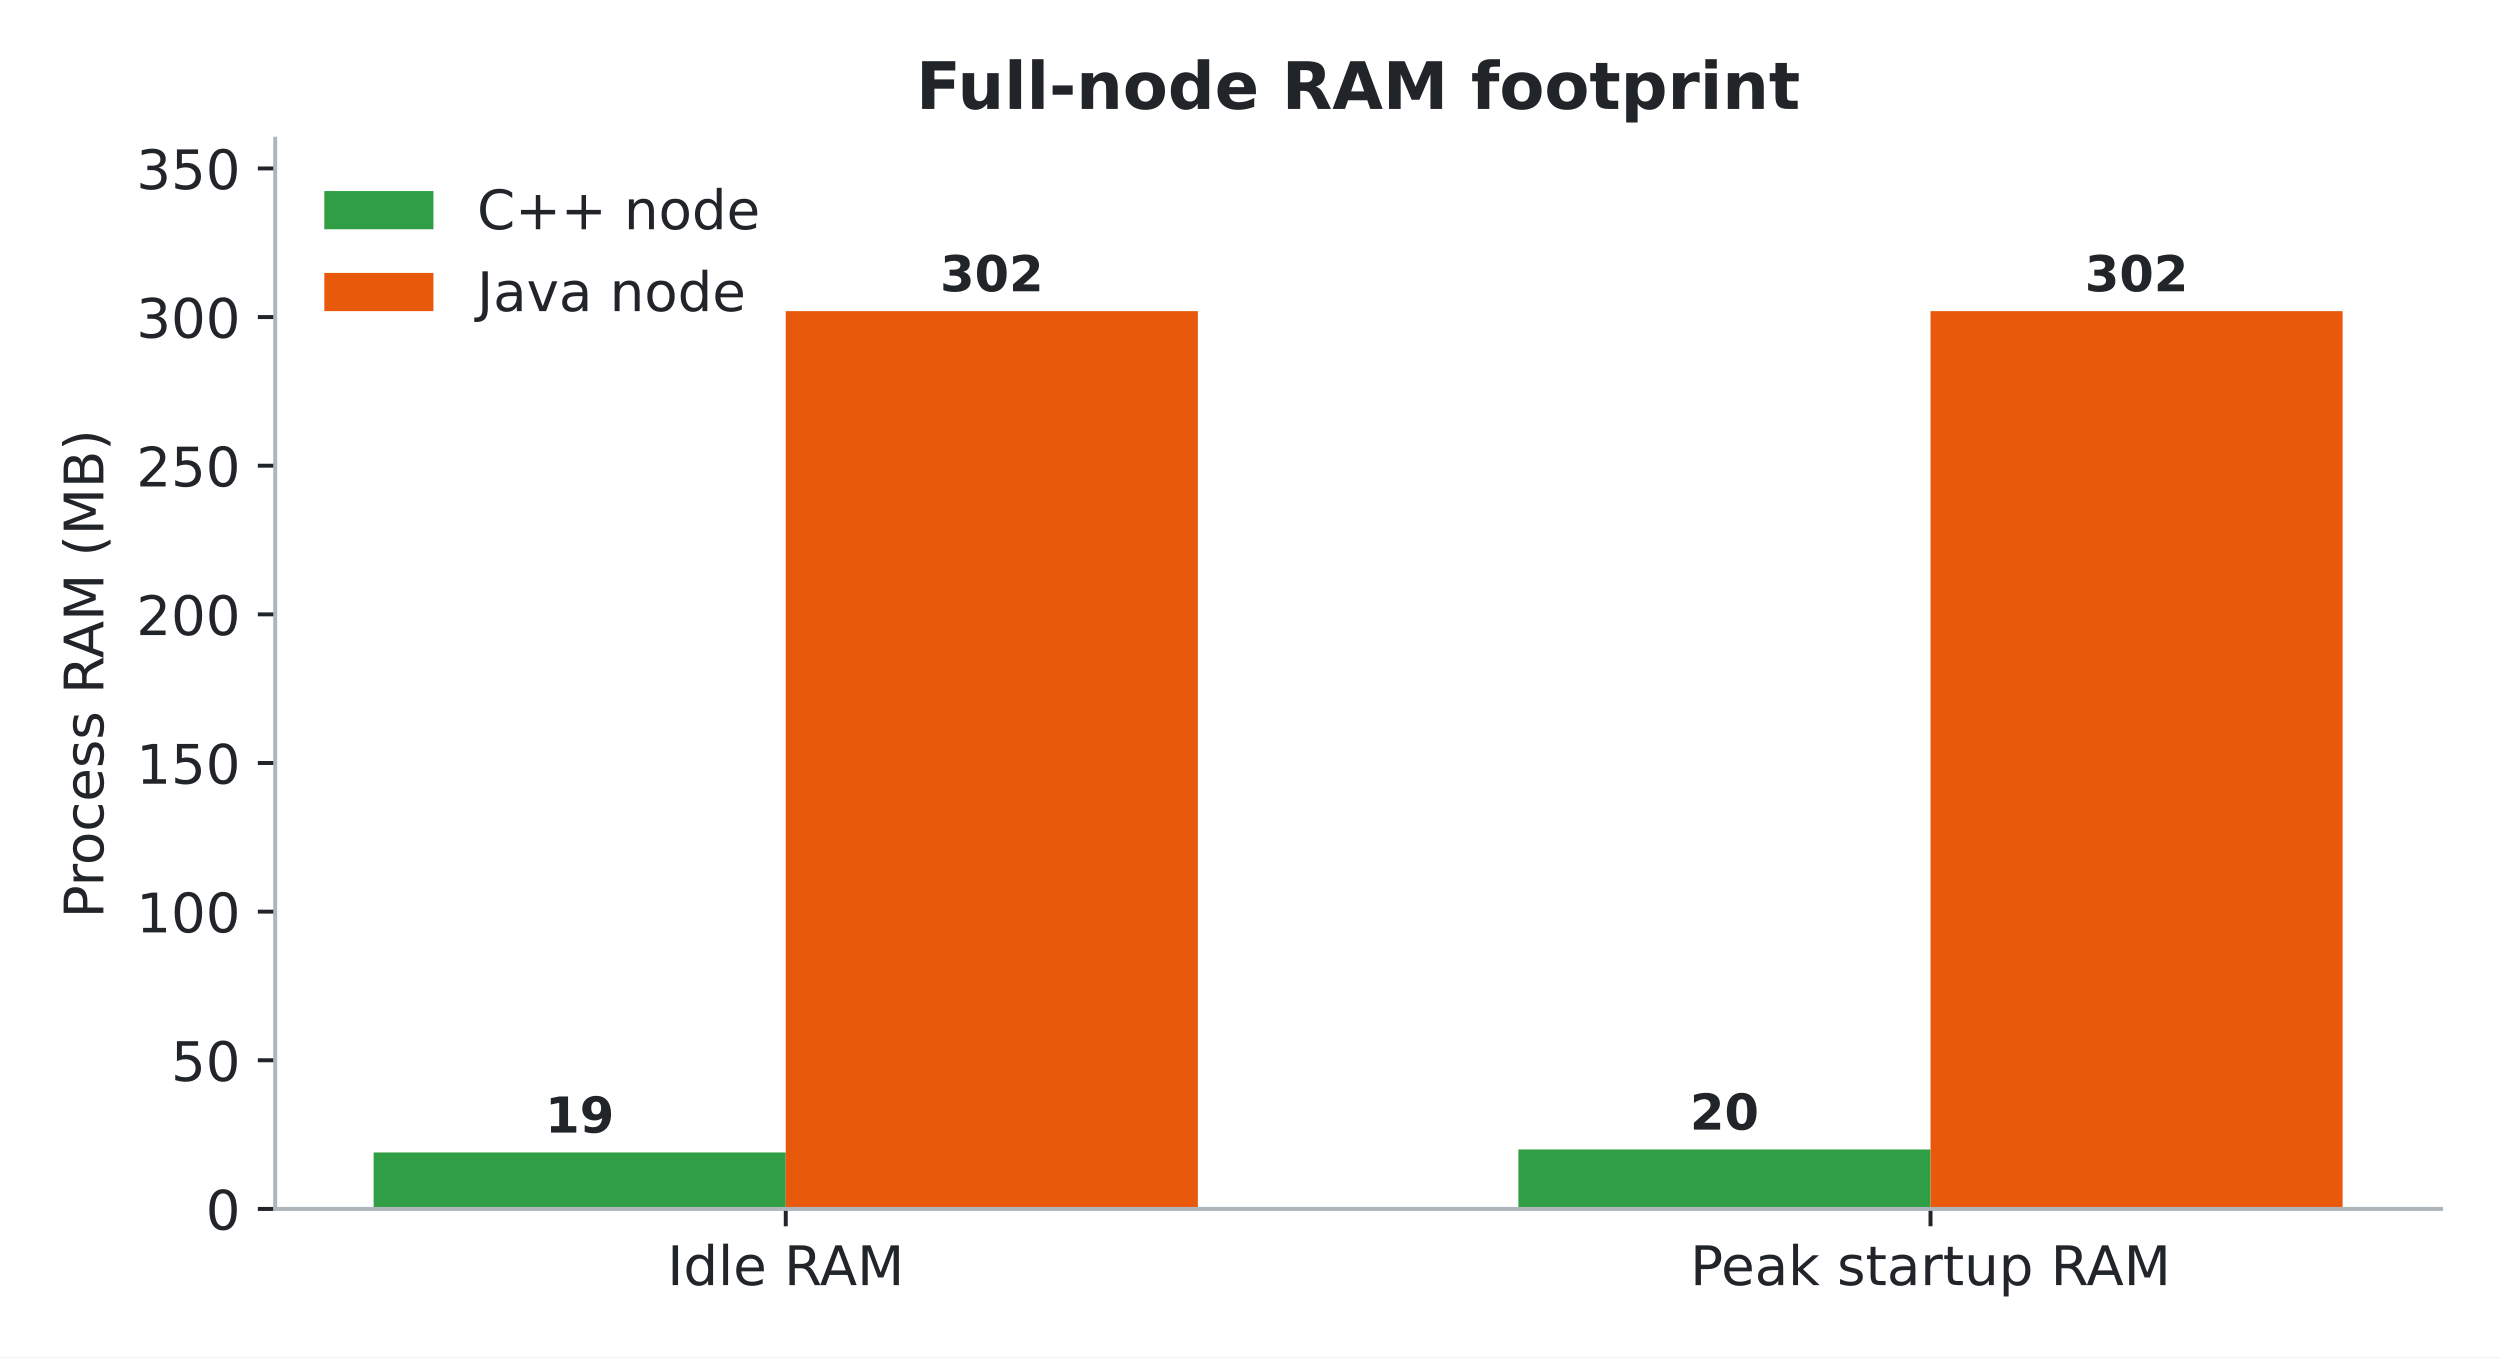
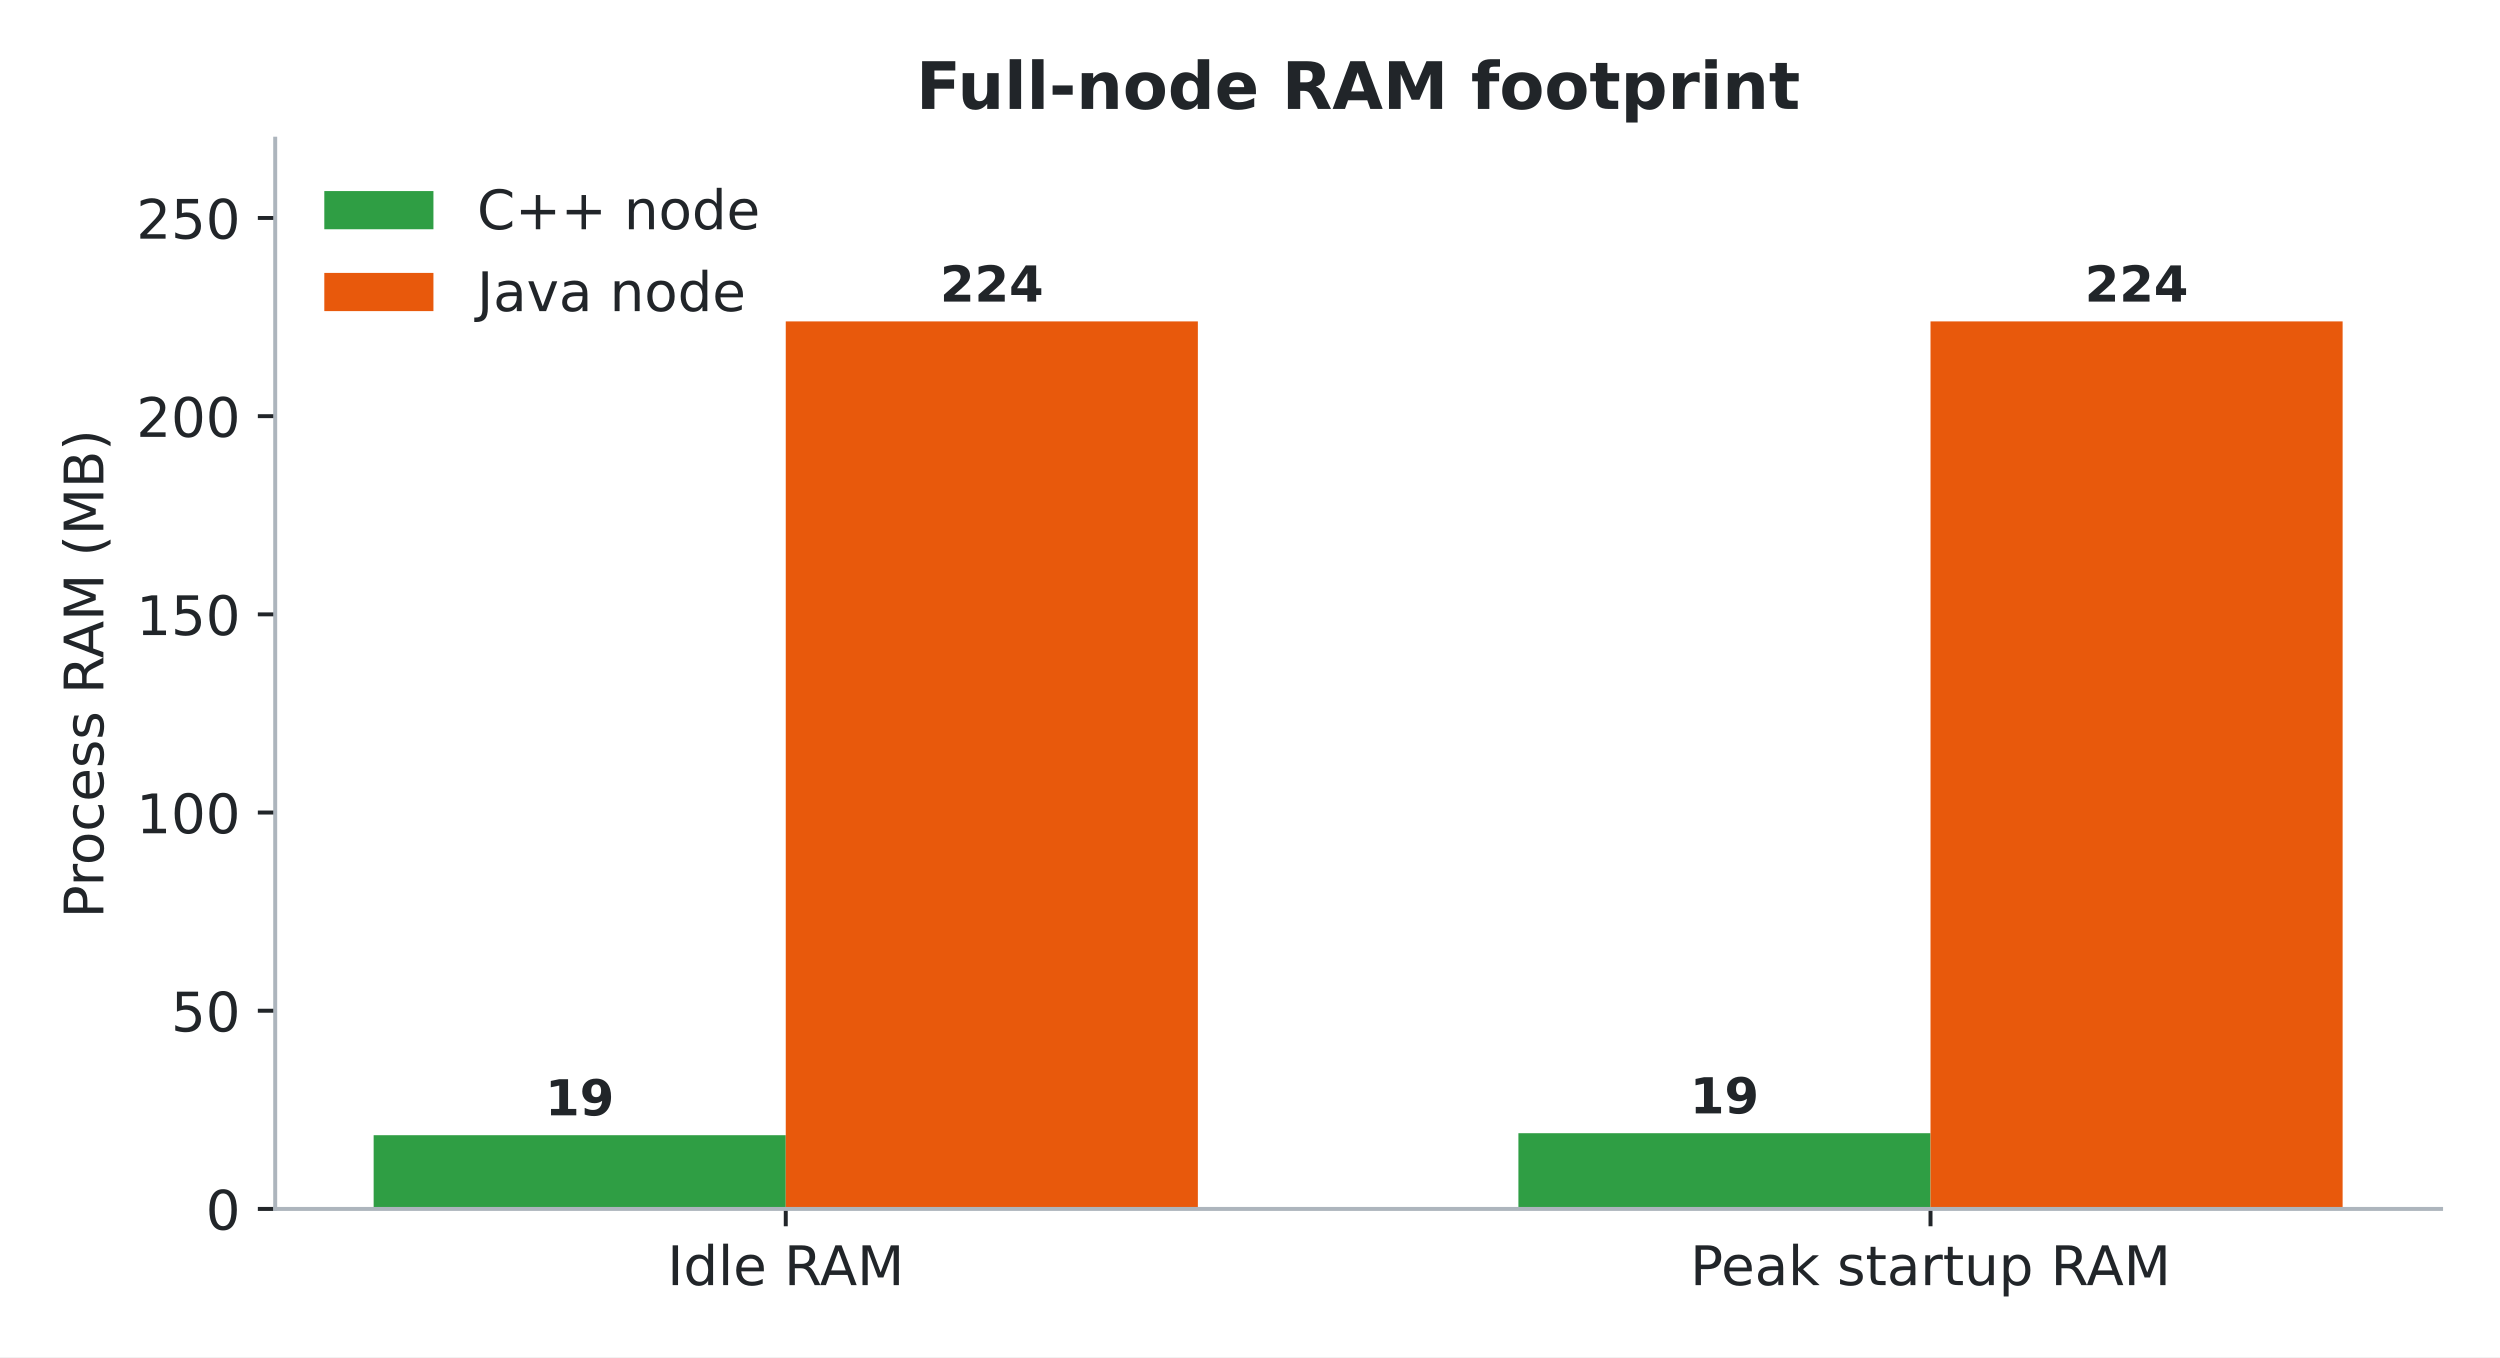
<svg xmlns="http://www.w3.org/2000/svg" xmlns:xlink="http://www.w3.org/1999/xlink" width="504pt" height="273.6pt" viewBox="0 0 504 273.6" version="1.1">
  <defs>
    <style type="text/css">*{stroke-linejoin: round; stroke-linecap: butt}</style>
  </defs>
  <g id="figure_1">
    <g id="patch_1">
      <path d="M 0 273.6  L 504 273.6  L 504 0  L 0 0  z " style="fill: #ffffff" />
    </g>
    <g id="axes_1">
      <g id="patch_2">
        <path d="M 55.48 243.72  L 492.12 243.72  L 492.12 27.96  L 55.48 27.96  z " style="fill: #ffffff" />
      </g>
      <g id="patch_3">
-         <path d="M 75.327 243.72  L 158.409 243.72  L 158.409 232.333  L 75.327 232.333  z " clip-path="url(#p957d897e12)" style="fill: #2f9e44" />
+         <path d="M 75.327 243.72  L 158.409 243.72  L 158.409 228.857  L 75.327 228.857  z " clip-path="url(#p7e83d45348)" style="fill: #2f9e44" />
      </g>
      <g id="patch_4">
-         <path d="M 306.11 243.72  L 389.191 243.72  L 389.191 231.733  L 306.11 231.733  z " clip-path="url(#p957d897e12)" style="fill: #2f9e44" />
+         <path d="M 306.11 243.72  L 389.191 243.72  L 389.191 228.457  L 306.11 228.457  z " clip-path="url(#p7e83d45348)" style="fill: #2f9e44" />
      </g>
      <g id="patch_5">
-         <path d="M 158.409 243.72  L 241.49 243.72  L 241.49 62.721  L 158.409 62.721  z " clip-path="url(#p957d897e12)" style="fill: #e8590c" />
+         <path d="M 158.409 243.72  L 241.49 243.72  L 241.49 64.799  L 158.409 64.799  z " clip-path="url(#p7e83d45348)" style="fill: #e8590c" />
      </g>
      <g id="patch_6">
-         <path d="M 389.191 243.72  L 472.273 243.72  L 472.273 62.721  L 389.191 62.721  z " clip-path="url(#p957d897e12)" style="fill: #e8590c" />
+         <path d="M 389.191 243.72  L 472.273 243.72  L 472.273 64.799  L 389.191 64.799  z " clip-path="url(#p7e83d45348)" style="fill: #e8590c" />
      </g>
      <g id="matplotlib.axis_1">
        <g id="xtick_1">
          <g id="line2d_1">
            <defs>
-               <path id="m3eef3f343b" d="M 0 0  L 0 3.5  " style="stroke: #212529; stroke-width: 0.8" />
-             </defs>
-             <g>
-               <use xlink:href="#m3eef3f343b" x="158.409" y="243.72" style="fill: #212529; stroke: #212529; stroke-width: 0.8" />
+               <path id="m1752515d92" d="M 0 0  L 0 3.5  " style="stroke: #212529; stroke-width: 0.8" />
+             </defs>
+             <g>
+               <use xlink:href="#m1752515d92" x="158.409" y="243.72" style="fill: #212529; stroke: #212529; stroke-width: 0.8" />
            </g>
          </g>
          <g id="text_1">
            <g style="fill: #212529" transform="translate(134.5277 259.0783) scale(0.11 -0.11)">
              <defs>
                <path id="DejaVuSans-2c" d="M 628 4666  L 1259 4666  L 1259 0  L 628 0  L 628 4666  z " transform="scale(0.015625)" />
                <path id="DejaVuSans-47" d="M 2906 2969  L 2906 4863  L 3481 4863  L 3481 0  L 2906 0  L 2906 525  Q 2725 213 2448 61  Q 2172 -91 1784 -91  Q 1150 -91 751 415  Q 353 922 353 1747  Q 353 2572 751 3078  Q 1150 3584 1784 3584  Q 2172 3584 2448 3432  Q 2725 3281 2906 2969  z M 947 1747  Q 947 1113 1208 752  Q 1469 391 1925 391  Q 2381 391 2643 752  Q 2906 1113 2906 1747  Q 2906 2381 2643 2742  Q 2381 3103 1925 3103  Q 1469 3103 1208 2742  Q 947 2381 947 1747  z " transform="scale(0.015625)" />
                <path id="DejaVuSans-4f" d="M 603 4863  L 1178 4863  L 1178 0  L 603 0  L 603 4863  z " transform="scale(0.015625)" />
                <path id="DejaVuSans-48" d="M 3597 1894  L 3597 1613  L 953 1613  Q 991 1019 1311 708  Q 1631 397 2203 397  Q 2534 397 2845 478  Q 3156 559 3463 722  L 3463 178  Q 3153 47 2828 -22  Q 2503 -91 2169 -91  Q 1331 -91 842 396  Q 353 884 353 1716  Q 353 2575 817 3079  Q 1281 3584 2069 3584  Q 2775 3584 3186 3129  Q 3597 2675 3597 1894  z M 3022 2063  Q 3016 2534 2758 2815  Q 2500 3097 2075 3097  Q 1594 3097 1305 2825  Q 1016 2553 972 2059  L 3022 2063  z " transform="scale(0.015625)" />
                <path id="DejaVuSans-3" transform="scale(0.015625)" />
                <path id="DejaVuSans-35" d="M 2841 2188  Q 3044 2119 3236 1894  Q 3428 1669 3622 1275  L 4263 0  L 3584 0  L 2988 1197  Q 2756 1666 2539 1819  Q 2322 1972 1947 1972  L 1259 1972  L 1259 0  L 628 0  L 628 4666  L 2053 4666  Q 2853 4666 3247 4331  Q 3641 3997 3641 3322  Q 3641 2881 3436 2590  Q 3231 2300 2841 2188  z M 1259 4147  L 1259 2491  L 2053 2491  Q 2509 2491 2742 2702  Q 2975 2913 2975 3322  Q 2975 3731 2742 3939  Q 2509 4147 2053 4147  L 1259 4147  z " transform="scale(0.015625)" />
                <path id="DejaVuSans-24" d="M 2188 4044  L 1331 1722  L 3047 1722  L 2188 4044  z M 1831 4666  L 2547 4666  L 4325 0  L 3669 0  L 3244 1197  L 1141 1197  L 716 0  L 50 0  L 1831 4666  z " transform="scale(0.015625)" />
                <path id="DejaVuSans-30" d="M 628 4666  L 1569 4666  L 2759 1491  L 3956 4666  L 4897 4666  L 4897 0  L 4281 0  L 4281 4097  L 3078 897  L 2444 897  L 1241 4097  L 1241 0  L 628 0  L 628 4666  z " transform="scale(0.015625)" />
              </defs>
              <use xlink:href="#DejaVuSans-2c" />
              <use xlink:href="#DejaVuSans-47" transform="translate(29.5 0)" />
              <use xlink:href="#DejaVuSans-4f" transform="translate(92.98438 0)" />
              <use xlink:href="#DejaVuSans-48" transform="translate(120.7656 0)" />
              <use xlink:href="#DejaVuSans-3" transform="translate(182.2969 0)" />
              <use xlink:href="#DejaVuSans-35" transform="translate(214.0781 0)" />
              <use xlink:href="#DejaVuSans-24" transform="translate(279.5156 0)" />
              <use xlink:href="#DejaVuSans-30" transform="translate(347.9219 0)" />
            </g>
          </g>
        </g>
        <g id="xtick_2">
          <g id="line2d_2">
            <g>
-               <use xlink:href="#m3eef3f343b" x="389.191" y="243.72" style="fill: #212529; stroke: #212529; stroke-width: 0.8" />
+               <use xlink:href="#m1752515d92" x="389.191" y="243.72" style="fill: #212529; stroke: #212529; stroke-width: 0.8" />
            </g>
          </g>
          <g id="text_2">
            <g style="fill: #212529" transform="translate(340.7421 259.0783) scale(0.11 -0.11)">
              <defs>
                <path id="DejaVuSans-33" d="M 1259 4147  L 1259 2394  L 2053 2394  Q 2494 2394 2734 2622  Q 2975 2850 2975 3272  Q 2975 3691 2734 3919  Q 2494 4147 2053 4147  L 1259 4147  z M 628 4666  L 2053 4666  Q 2838 4666 3239 4311  Q 3641 3956 3641 3272  Q 3641 2581 3239 2228  Q 2838 1875 2053 1875  L 1259 1875  L 1259 0  L 628 0  L 628 4666  z " transform="scale(0.015625)" />
                <path id="DejaVuSans-44" d="M 2194 1759  Q 1497 1759 1228 1600  Q 959 1441 959 1056  Q 959 750 1161 570  Q 1363 391 1709 391  Q 2188 391 2477 730  Q 2766 1069 2766 1631  L 2766 1759  L 2194 1759  z M 3341 1997  L 3341 0  L 2766 0  L 2766 531  Q 2569 213 2275 61  Q 1981 -91 1556 -91  Q 1019 -91 701 211  Q 384 513 384 1019  Q 384 1609 779 1909  Q 1175 2209 1959 2209  L 2766 2209  L 2766 2266  Q 2766 2663 2505 2880  Q 2244 3097 1772 3097  Q 1472 3097 1187 3025  Q 903 2953 641 2809  L 641 3341  Q 956 3463 1253 3523  Q 1550 3584 1831 3584  Q 2591 3584 2966 3190  Q 3341 2797 3341 1997  z " transform="scale(0.015625)" />
                <path id="DejaVuSans-4e" d="M 581 4863  L 1159 4863  L 1159 1991  L 2875 3500  L 3609 3500  L 1753 1863  L 3688 0  L 2938 0  L 1159 1709  L 1159 0  L 581 0  L 581 4863  z " transform="scale(0.015625)" />
                <path id="DejaVuSans-56" d="M 2834 3397  L 2834 2853  Q 2591 2978 2328 3040  Q 2066 3103 1784 3103  Q 1356 3103 1142 2972  Q 928 2841 928 2578  Q 928 2378 1081 2264  Q 1234 2150 1697 2047  L 1894 2003  Q 2506 1872 2764 1633  Q 3022 1394 3022 966  Q 3022 478 2636 193  Q 2250 -91 1575 -91  Q 1294 -91 989 -36  Q 684 19 347 128  L 347 722  Q 666 556 975 473  Q 1284 391 1588 391  Q 1994 391 2212 530  Q 2431 669 2431 922  Q 2431 1156 2273 1281  Q 2116 1406 1581 1522  L 1381 1569  Q 847 1681 609 1914  Q 372 2147 372 2553  Q 372 3047 722 3315  Q 1072 3584 1716 3584  Q 2034 3584 2315 3537  Q 2597 3491 2834 3397  z " transform="scale(0.015625)" />
                <path id="DejaVuSans-57" d="M 1172 4494  L 1172 3500  L 2356 3500  L 2356 3053  L 1172 3053  L 1172 1153  Q 1172 725 1289 603  Q 1406 481 1766 481  L 2356 481  L 2356 0  L 1766 0  Q 1100 0 847 248  Q 594 497 594 1153  L 594 3053  L 172 3053  L 172 3500  L 594 3500  L 594 4494  L 1172 4494  z " transform="scale(0.015625)" />
                <path id="DejaVuSans-55" d="M 2631 2963  Q 2534 3019 2420 3045  Q 2306 3072 2169 3072  Q 1681 3072 1420 2755  Q 1159 2438 1159 1844  L 1159 0  L 581 0  L 581 3500  L 1159 3500  L 1159 2956  Q 1341 3275 1631 3429  Q 1922 3584 2338 3584  Q 2397 3584 2469 3576  Q 2541 3569 2628 3553  L 2631 2963  z " transform="scale(0.015625)" />
                <path id="DejaVuSans-58" d="M 544 1381  L 544 3500  L 1119 3500  L 1119 1403  Q 1119 906 1312 657  Q 1506 409 1894 409  Q 2359 409 2629 706  Q 2900 1003 2900 1516  L 2900 3500  L 3475 3500  L 3475 0  L 2900 0  L 2900 538  Q 2691 219 2414 64  Q 2138 -91 1772 -91  Q 1169 -91 856 284  Q 544 659 544 1381  z M 1991 3584  L 1991 3584  z " transform="scale(0.015625)" />
                <path id="DejaVuSans-53" d="M 1159 525  L 1159 -1331  L 581 -1331  L 581 3500  L 1159 3500  L 1159 2969  Q 1341 3281 1617 3432  Q 1894 3584 2278 3584  Q 2916 3584 3314 3078  Q 3713 2572 3713 1747  Q 3713 922 3314 415  Q 2916 -91 2278 -91  Q 1894 -91 1617 61  Q 1341 213 1159 525  z M 3116 1747  Q 3116 2381 2855 2742  Q 2594 3103 2138 3103  Q 1681 3103 1420 2742  Q 1159 2381 1159 1747  Q 1159 1113 1420 752  Q 1681 391 2138 391  Q 2594 391 2855 752  Q 3116 1113 3116 1747  z " transform="scale(0.015625)" />
              </defs>
              <use xlink:href="#DejaVuSans-33" />
              <use xlink:href="#DejaVuSans-48" transform="translate(56.73438 0)" />
              <use xlink:href="#DejaVuSans-44" transform="translate(118.2656 0)" />
              <use xlink:href="#DejaVuSans-4e" transform="translate(179.5469 0)" />
              <use xlink:href="#DejaVuSans-3" transform="translate(237.4531 0)" />
              <use xlink:href="#DejaVuSans-56" transform="translate(269.2344 0)" />
              <use xlink:href="#DejaVuSans-57" transform="translate(321.3281 0)" />
              <use xlink:href="#DejaVuSans-44" transform="translate(360.5312 0)" />
              <use xlink:href="#DejaVuSans-55" transform="translate(421.8125 0)" />
              <use xlink:href="#DejaVuSans-57" transform="translate(462.9219 0)" />
              <use xlink:href="#DejaVuSans-58" transform="translate(502.125 0)" />
              <use xlink:href="#DejaVuSans-53" transform="translate(565.5 0)" />
              <use xlink:href="#DejaVuSans-3" transform="translate(628.9844 0)" />
              <use xlink:href="#DejaVuSans-35" transform="translate(660.7656 0)" />
              <use xlink:href="#DejaVuSans-24" transform="translate(726.2031 0)" />
              <use xlink:href="#DejaVuSans-30" transform="translate(794.6094 0)" />
            </g>
          </g>
        </g>
      </g>
      <g id="matplotlib.axis_2">
        <g id="ytick_1">
          <g id="line2d_3">
            <defs>
-               <path id="mef44615c59" d="M 0 0  L -3.5 0  " style="stroke: #212529; stroke-width: 0.8" />
-             </defs>
-             <g>
-               <use xlink:href="#mef44615c59" x="55.48" y="243.72" style="fill: #212529; stroke: #212529; stroke-width: 0.8" />
+               <path id="m1376561f4a" d="M 0 0  L -3.5 0  " style="stroke: #212529; stroke-width: 0.8" />
+             </defs>
+             <g>
+               <use xlink:href="#m1376561f4a" x="55.48" y="243.72" style="fill: #212529; stroke: #212529; stroke-width: 0.8" />
            </g>
          </g>
          <g id="text_3">
            <g style="fill: #212529" transform="translate(41.48125 247.8987) scale(0.11 -0.11)">
              <defs>
                <path id="DejaVuSans-13" d="M 2034 4250  Q 1547 4250 1301 3770  Q 1056 3291 1056 2328  Q 1056 1369 1301 889  Q 1547 409 2034 409  Q 2525 409 2770 889  Q 3016 1369 3016 2328  Q 3016 3291 2770 3770  Q 2525 4250 2034 4250  z M 2034 4750  Q 2819 4750 3233 4129  Q 3647 3509 3647 2328  Q 3647 1150 3233 529  Q 2819 -91 2034 -91  Q 1250 -91 836 529  Q 422 1150 422 2328  Q 422 3509 836 4129  Q 1250 4750 2034 4750  z " transform="scale(0.015625)" />
              </defs>
              <use xlink:href="#DejaVuSans-13" />
            </g>
          </g>
        </g>
        <g id="ytick_2">
          <g id="line2d_4">
            <g>
-               <use xlink:href="#mef44615c59" x="55.48" y="213.753" style="fill: #212529; stroke: #212529; stroke-width: 0.8" />
+               <use xlink:href="#m1376561f4a" x="55.48" y="203.764" style="fill: #212529; stroke: #212529; stroke-width: 0.8" />
            </g>
          </g>
          <g id="text_4">
-             <g style="fill: #212529" transform="translate(34.4825 217.932) scale(0.11 -0.11)">
+             <g style="fill: #212529" transform="translate(34.4825 207.9432) scale(0.11 -0.11)">
              <defs>
                <path id="DejaVuSans-18" d="M 691 4666  L 3169 4666  L 3169 4134  L 1269 4134  L 1269 2991  Q 1406 3038 1543 3061  Q 1681 3084 1819 3084  Q 2600 3084 3056 2656  Q 3513 2228 3513 1497  Q 3513 744 3044 326  Q 2575 -91 1722 -91  Q 1428 -91 1123 -41  Q 819 9 494 109  L 494 744  Q 775 591 1075 516  Q 1375 441 1709 441  Q 2250 441 2565 725  Q 2881 1009 2881 1497  Q 2881 1984 2565 2268  Q 2250 2553 1709 2553  Q 1456 2553 1204 2497  Q 953 2441 691 2322  L 691 4666  z " transform="scale(0.015625)" />
              </defs>
              <use xlink:href="#DejaVuSans-18" />
              <use xlink:href="#DejaVuSans-13" transform="translate(63.625 0)" />
            </g>
          </g>
        </g>
        <g id="ytick_3">
          <g id="line2d_5">
            <g>
-               <use xlink:href="#mef44615c59" x="55.48" y="183.787" style="fill: #212529; stroke: #212529; stroke-width: 0.8" />
+               <use xlink:href="#m1376561f4a" x="55.48" y="163.809" style="fill: #212529; stroke: #212529; stroke-width: 0.8" />
            </g>
          </g>
          <g id="text_5">
-             <g style="fill: #212529" transform="translate(27.48375 187.9654) scale(0.11 -0.11)">
+             <g style="fill: #212529" transform="translate(27.48375 167.9876) scale(0.11 -0.11)">
              <defs>
                <path id="DejaVuSans-14" d="M 794 531  L 1825 531  L 1825 4091  L 703 3866  L 703 4441  L 1819 4666  L 2450 4666  L 2450 531  L 3481 531  L 3481 0  L 794 0  L 794 531  z " transform="scale(0.015625)" />
              </defs>
              <use xlink:href="#DejaVuSans-14" />
              <use xlink:href="#DejaVuSans-13" transform="translate(63.625 0)" />
              <use xlink:href="#DejaVuSans-13" transform="translate(127.25 0)" />
            </g>
          </g>
        </g>
        <g id="ytick_4">
          <g id="line2d_6">
            <g>
-               <use xlink:href="#mef44615c59" x="55.48" y="153.82" style="fill: #212529; stroke: #212529; stroke-width: 0.8" />
+               <use xlink:href="#m1376561f4a" x="55.48" y="123.853" style="fill: #212529; stroke: #212529; stroke-width: 0.8" />
            </g>
          </g>
          <g id="text_6">
-             <g style="fill: #212529" transform="translate(27.48375 157.9987) scale(0.11 -0.11)">
+             <g style="fill: #212529" transform="translate(27.48375 128.032) scale(0.11 -0.11)">
              <use xlink:href="#DejaVuSans-14" />
              <use xlink:href="#DejaVuSans-18" transform="translate(63.625 0)" />
              <use xlink:href="#DejaVuSans-13" transform="translate(127.25 0)" />
            </g>
          </g>
        </g>
        <g id="ytick_5">
          <g id="line2d_7">
            <g>
-               <use xlink:href="#mef44615c59" x="55.48" y="123.853" style="fill: #212529; stroke: #212529; stroke-width: 0.8" />
+               <use xlink:href="#m1376561f4a" x="55.48" y="83.898" style="fill: #212529; stroke: #212529; stroke-width: 0.8" />
            </g>
          </g>
          <g id="text_7">
-             <g style="fill: #212529" transform="translate(27.48375 128.032) scale(0.11 -0.11)">
+             <g style="fill: #212529" transform="translate(27.48375 88.07649) scale(0.11 -0.11)">
              <defs>
                <path id="DejaVuSans-15" d="M 1228 531  L 3431 531  L 3431 0  L 469 0  L 469 531  Q 828 903 1448 1529  Q 2069 2156 2228 2338  Q 2531 2678 2651 2914  Q 2772 3150 2772 3378  Q 2772 3750 2511 3984  Q 2250 4219 1831 4219  Q 1534 4219 1204 4116  Q 875 4013 500 3803  L 500 4441  Q 881 4594 1212 4672  Q 1544 4750 1819 4750  Q 2544 4750 2975 4387  Q 3406 4025 3406 3419  Q 3406 3131 3298 2873  Q 3191 2616 2906 2266  Q 2828 2175 2409 1742  Q 1991 1309 1228 531  z " transform="scale(0.015625)" />
              </defs>
              <use xlink:href="#DejaVuSans-15" />
              <use xlink:href="#DejaVuSans-13" transform="translate(63.625 0)" />
              <use xlink:href="#DejaVuSans-13" transform="translate(127.25 0)" />
            </g>
          </g>
        </g>
        <g id="ytick_6">
          <g id="line2d_8">
            <g>
-               <use xlink:href="#mef44615c59" x="55.48" y="93.887" style="fill: #212529; stroke: #212529; stroke-width: 0.8" />
+               <use xlink:href="#m1376561f4a" x="55.48" y="43.942" style="fill: #212529; stroke: #212529; stroke-width: 0.8" />
            </g>
          </g>
          <g id="text_8">
-             <g style="fill: #212529" transform="translate(27.48375 98.06538) scale(0.11 -0.11)">
+             <g style="fill: #212529" transform="translate(27.48375 48.12093) scale(0.11 -0.11)">
              <use xlink:href="#DejaVuSans-15" />
              <use xlink:href="#DejaVuSans-18" transform="translate(63.625 0)" />
              <use xlink:href="#DejaVuSans-13" transform="translate(127.25 0)" />
            </g>
          </g>
        </g>
-         <g id="ytick_7">
-           <g id="line2d_9">
-             <g>
-               <use xlink:href="#mef44615c59" x="55.48" y="63.92" style="fill: #212529; stroke: #212529; stroke-width: 0.8" />
-             </g>
-           </g>
-           <g id="text_9">
-             <g style="fill: #212529" transform="translate(27.48375 68.09871) scale(0.11 -0.11)">
-               <defs>
-                 <path id="DejaVuSans-16" d="M 2597 2516  Q 3050 2419 3304 2112  Q 3559 1806 3559 1356  Q 3559 666 3084 287  Q 2609 -91 1734 -91  Q 1441 -91 1130 -33  Q 819 25 488 141  L 488 750  Q 750 597 1062 519  Q 1375 441 1716 441  Q 2309 441 2620 675  Q 2931 909 2931 1356  Q 2931 1769 2642 2001  Q 2353 2234 1838 2234  L 1294 2234  L 1294 2753  L 1863 2753  Q 2328 2753 2575 2939  Q 2822 3125 2822 3475  Q 2822 3834 2567 4026  Q 2313 4219 1838 4219  Q 1578 4219 1281 4162  Q 984 4106 628 3988  L 628 4550  Q 988 4650 1302 4700  Q 1616 4750 1894 4750  Q 2613 4750 3031 4423  Q 3450 4097 3450 3541  Q 3450 3153 3228 2886  Q 3006 2619 2597 2516  z " transform="scale(0.015625)" />
-               </defs>
-               <use xlink:href="#DejaVuSans-16" />
-               <use xlink:href="#DejaVuSans-13" transform="translate(63.625 0)" />
-               <use xlink:href="#DejaVuSans-13" transform="translate(127.25 0)" />
-             </g>
-           </g>
-         </g>
-         <g id="ytick_8">
-           <g id="line2d_10">
-             <g>
-               <use xlink:href="#mef44615c59" x="55.48" y="33.953" style="fill: #212529; stroke: #212529; stroke-width: 0.8" />
-             </g>
-           </g>
-           <g id="text_10">
-             <g style="fill: #212529" transform="translate(27.48375 38.13204) scale(0.11 -0.11)">
-               <use xlink:href="#DejaVuSans-16" />
-               <use xlink:href="#DejaVuSans-18" transform="translate(63.625 0)" />
-               <use xlink:href="#DejaVuSans-13" transform="translate(127.25 0)" />
-             </g>
-           </g>
-         </g>
-         <g id="text_11">
+         <g id="text_9">
          <g style="fill: #212529" transform="translate(20.84117 185.1174) rotate(-90) scale(0.11 -0.11)">
            <defs>
              <path id="DejaVuSans-52" d="M 1959 3097  Q 1497 3097 1228 2736  Q 959 2375 959 1747  Q 959 1119 1226 758  Q 1494 397 1959 397  Q 2419 397 2687 759  Q 2956 1122 2956 1747  Q 2956 2369 2687 2733  Q 2419 3097 1959 3097  z M 1959 3584  Q 2709 3584 3137 3096  Q 3566 2609 3566 1747  Q 3566 888 3137 398  Q 2709 -91 1959 -91  Q 1206 -91 779 398  Q 353 888 353 1747  Q 353 2609 779 3096  Q 1206 3584 1959 3584  z " transform="scale(0.015625)" />
              <path id="DejaVuSans-46" d="M 3122 3366  L 3122 2828  Q 2878 2963 2633 3030  Q 2388 3097 2138 3097  Q 1578 3097 1268 2742  Q 959 2388 959 1747  Q 959 1106 1268 751  Q 1578 397 2138 397  Q 2388 397 2633 464  Q 2878 531 3122 666  L 3122 134  Q 2881 22 2623 -34  Q 2366 -91 2075 -91  Q 1284 -91 818 406  Q 353 903 353 1747  Q 353 2603 823 3093  Q 1294 3584 2113 3584  Q 2378 3584 2631 3529  Q 2884 3475 3122 3366  z " transform="scale(0.015625)" />
              <path id="DejaVuSans-b" d="M 1984 4856  Q 1566 4138 1362 3434  Q 1159 2731 1159 2009  Q 1159 1288 1364 580  Q 1569 -128 1984 -844  L 1484 -844  Q 1016 -109 783 600  Q 550 1309 550 2009  Q 550 2706 781 3412  Q 1013 4119 1484 4856  L 1984 4856  z " transform="scale(0.015625)" />
              <path id="DejaVuSans-25" d="M 1259 2228  L 1259 519  L 2272 519  Q 2781 519 3026 730  Q 3272 941 3272 1375  Q 3272 1813 3026 2020  Q 2781 2228 2272 2228  L 1259 2228  z M 1259 4147  L 1259 2741  L 2194 2741  Q 2656 2741 2882 2914  Q 3109 3088 3109 3444  Q 3109 3797 2882 3972  Q 2656 4147 2194 4147  L 1259 4147  z M 628 4666  L 2241 4666  Q 2963 4666 3353 4366  Q 3744 4066 3744 3513  Q 3744 3084 3544 2831  Q 3344 2578 2956 2516  Q 3422 2416 3680 2098  Q 3938 1781 3938 1306  Q 3938 681 3513 340  Q 3088 0 2303 0  L 628 0  L 628 4666  z " transform="scale(0.015625)" />
              <path id="DejaVuSans-c" d="M 513 4856  L 1013 4856  Q 1481 4119 1714 3412  Q 1947 2706 1947 2009  Q 1947 1309 1714 600  Q 1481 -109 1013 -844  L 513 -844  Q 928 -128 1133 580  Q 1338 1288 1338 2009  Q 1338 2731 1133 3434  Q 928 4138 513 4856  z " transform="scale(0.015625)" />
            </defs>
            <use xlink:href="#DejaVuSans-33" />
            <use xlink:href="#DejaVuSans-55" transform="translate(58.54688 0)" />
            <use xlink:href="#DejaVuSans-52" transform="translate(97.45312 0)" />
            <use xlink:href="#DejaVuSans-46" transform="translate(158.6406 0)" />
            <use xlink:href="#DejaVuSans-48" transform="translate(213.625 0)" />
            <use xlink:href="#DejaVuSans-56" transform="translate(275.1562 0)" />
            <use xlink:href="#DejaVuSans-56" transform="translate(327.25 0)" />
            <use xlink:href="#DejaVuSans-3" transform="translate(379.3438 0)" />
            <use xlink:href="#DejaVuSans-35" transform="translate(411.125 0)" />
            <use xlink:href="#DejaVuSans-24" transform="translate(476.5625 0)" />
            <use xlink:href="#DejaVuSans-30" transform="translate(544.9688 0)" />
            <use xlink:href="#DejaVuSans-3" transform="translate(631.25 0)" />
            <use xlink:href="#DejaVuSans-b" transform="translate(663.0312 0)" />
            <use xlink:href="#DejaVuSans-30" transform="translate(702.0469 0)" />
            <use xlink:href="#DejaVuSans-25" transform="translate(788.3281 0)" />
            <use xlink:href="#DejaVuSans-c" transform="translate(856.9375 0)" />
          </g>
        </g>
      </g>
      <g id="patch_7">
        <path d="M 55.48 243.72  L 55.48 27.96  " style="fill: none; stroke: #adb5bd; stroke-width: 0.8; stroke-linejoin: miter; stroke-linecap: square" />
      </g>
      <g id="patch_8">
        <path d="M 55.48 243.72  L 492.12 243.72  " style="fill: none; stroke: #adb5bd; stroke-width: 0.8; stroke-linejoin: miter; stroke-linecap: square" />
      </g>
-       <g id="text_12">
-         <g style="fill: #212529" transform="translate(109.9103 228.3327) scale(0.1 -0.1)">
+       <g id="text_10">
+         <g style="fill: #212529" transform="translate(109.9103 224.8565) scale(0.1 -0.1)">
          <defs>
            <path id="DejaVuSans-Bold-14" d="M 750 831  L 1813 831  L 1813 3847  L 722 3622  L 722 4441  L 1806 4666  L 2950 4666  L 2950 831  L 4013 831  L 4013 0  L 750 0  L 750 831  z " transform="scale(0.015625)" />
            <path id="DejaVuSans-Bold-1c" d="M 641 103  L 641 966  Q 928 831 1190 764  Q 1453 697 1709 697  Q 2247 697 2547 995  Q 2847 1294 2900 1881  Q 2688 1725 2447 1647  Q 2206 1569 1925 1569  Q 1209 1569 770 1986  Q 331 2403 331 3084  Q 331 3838 820 4291  Q 1309 4744 2131 4744  Q 3044 4744 3544 4128  Q 4044 3513 4044 2388  Q 4044 1231 3459 570  Q 2875 -91 1856 -91  Q 1528 -91 1228 -42  Q 928 6 641 103  z M 2125 2350  Q 2441 2350 2600 2554  Q 2759 2759 2759 3169  Q 2759 3575 2600 3781  Q 2441 3988 2125 3988  Q 1809 3988 1650 3781  Q 1491 3575 1491 3169  Q 1491 2759 1650 2554  Q 1809 2350 2125 2350  z " transform="scale(0.015625)" />
          </defs>
          <use xlink:href="#DejaVuSans-Bold-14" />
          <use xlink:href="#DejaVuSans-Bold-1c" transform="translate(69.57812 0)" />
        </g>
      </g>
-       <g id="text_13">
-         <g style="fill: #212529" transform="translate(340.6925 227.7333) scale(0.1 -0.1)">
+       <g id="text_11">
+         <g style="fill: #212529" transform="translate(340.6925 224.457) scale(0.1 -0.1)">
+           <use xlink:href="#DejaVuSans-Bold-14" />
+           <use xlink:href="#DejaVuSans-Bold-1c" transform="translate(69.57812 0)" />
+         </g>
+       </g>
+       <g id="text_12">
+         <g style="fill: #212529" transform="translate(189.513 60.79902) scale(0.1 -0.1)">
          <defs>
            <path id="DejaVuSans-Bold-15" d="M 1844 884  L 3897 884  L 3897 0  L 506 0  L 506 884  L 2209 2388  Q 2438 2594 2547 2791  Q 2656 2988 2656 3200  Q 2656 3528 2436 3728  Q 2216 3928 1850 3928  Q 1569 3928 1234 3808  Q 900 3688 519 3450  L 519 4475  Q 925 4609 1322 4679  Q 1719 4750 2100 4750  Q 2938 4750 3402 4381  Q 3866 4013 3866 3353  Q 3866 2972 3669 2642  Q 3472 2313 2841 1759  L 1844 884  z " transform="scale(0.015625)" />
-             <path id="DejaVuSans-Bold-13" d="M 2944 2338  Q 2944 3213 2780 3570  Q 2616 3928 2228 3928  Q 1841 3928 1675 3570  Q 1509 3213 1509 2338  Q 1509 1453 1675 1090  Q 1841 728 2228 728  Q 2613 728 2778 1090  Q 2944 1453 2944 2338  z M 4147 2328  Q 4147 1169 3647 539  Q 3147 -91 2228 -91  Q 1306 -91 806 539  Q 306 1169 306 2328  Q 306 3491 806 4120  Q 1306 4750 2228 4750  Q 3147 4750 3647 4120  Q 4147 3491 4147 2328  z " transform="scale(0.015625)" />
+             <path id="DejaVuSans-Bold-17" d="M 2356 3675  L 1038 1722  L 2356 1722  L 2356 3675  z M 2156 4666  L 3494 4666  L 3494 1722  L 4159 1722  L 4159 850  L 3494 850  L 3494 0  L 2356 0  L 2356 850  L 288 850  L 288 1881  L 2156 4666  z " transform="scale(0.015625)" />
          </defs>
          <use xlink:href="#DejaVuSans-Bold-15" />
-           <use xlink:href="#DejaVuSans-Bold-13" transform="translate(69.57812 0)" />
+           <use xlink:href="#DejaVuSans-Bold-15" transform="translate(69.57812 0)" />
+           <use xlink:href="#DejaVuSans-Bold-17" transform="translate(139.1562 0)" />
+         </g>
+       </g>
+       <g id="text_13">
+         <g style="fill: #212529" transform="translate(420.2952 60.79902) scale(0.1 -0.1)">
+           <use xlink:href="#DejaVuSans-Bold-15" />
+           <use xlink:href="#DejaVuSans-Bold-15" transform="translate(69.57812 0)" />
+           <use xlink:href="#DejaVuSans-Bold-17" transform="translate(139.1562 0)" />
        </g>
      </g>
      <g id="text_14">
-         <g style="fill: #212529" transform="translate(189.513 58.72133) scale(0.1 -0.1)">
-           <defs>
-             <path id="DejaVuSans-Bold-16" d="M 2981 2516  Q 3453 2394 3698 2092  Q 3944 1791 3944 1325  Q 3944 631 3412 270  Q 2881 -91 1863 -91  Q 1503 -91 1142 -33  Q 781 25 428 141  L 428 1069  Q 766 900 1098 814  Q 1431 728 1753 728  Q 2231 728 2486 893  Q 2741 1059 2741 1369  Q 2741 1688 2480 1852  Q 2219 2016 1709 2016  L 1228 2016  L 1228 2791  L 1734 2791  Q 2188 2791 2409 2933  Q 2631 3075 2631 3366  Q 2631 3634 2415 3781  Q 2200 3928 1806 3928  Q 1516 3928 1219 3862  Q 922 3797 628 3669  L 628 4550  Q 984 4650 1334 4700  Q 1684 4750 2022 4750  Q 2931 4750 3382 4451  Q 3834 4153 3834 3553  Q 3834 3144 3618 2883  Q 3403 2622 2981 2516  z " transform="scale(0.015625)" />
-           </defs>
-           <use xlink:href="#DejaVuSans-Bold-16" />
-           <use xlink:href="#DejaVuSans-Bold-13" transform="translate(69.57812 0)" />
-           <use xlink:href="#DejaVuSans-Bold-15" transform="translate(139.1562 0)" />
-         </g>
-       </g>
-       <g id="text_15">
-         <g style="fill: #212529" transform="translate(420.2952 58.72133) scale(0.1 -0.1)">
-           <use xlink:href="#DejaVuSans-Bold-16" />
-           <use xlink:href="#DejaVuSans-Bold-13" transform="translate(69.57812 0)" />
-           <use xlink:href="#DejaVuSans-Bold-15" transform="translate(139.1562 0)" />
-         </g>
-       </g>
-       <g id="text_16">
        <g style="fill: #212529" transform="translate(184.6825 21.96) scale(0.132 -0.132)">
          <defs>
            <path id="DejaVuSans-Bold-29" d="M 588 4666  L 3834 4666  L 3834 3756  L 1791 3756  L 1791 2888  L 3713 2888  L 3713 1978  L 1791 1978  L 1791 0  L 588 0  L 588 4666  z " transform="scale(0.015625)" />
            <path id="DejaVuSans-Bold-58" d="M 500 1363  L 500 3500  L 1625 3500  L 1625 3150  Q 1625 2866 1622 2436  Q 1619 2006 1619 1863  Q 1619 1441 1641 1255  Q 1663 1069 1716 984  Q 1784 875 1895 815  Q 2006 756 2150 756  Q 2500 756 2700 1025  Q 2900 1294 2900 1772  L 2900 3500  L 4019 3500  L 4019 0  L 2900 0  L 2900 506  Q 2647 200 2364 54  Q 2081 -91 1741 -91  Q 1134 -91 817 281  Q 500 653 500 1363  z " transform="scale(0.015625)" />
            <path id="DejaVuSans-Bold-4f" d="M 538 4863  L 1656 4863  L 1656 0  L 538 0  L 538 4863  z " transform="scale(0.015625)" />
            <path id="DejaVuSans-Bold-10" d="M 347 2297  L 2309 2297  L 2309 1388  L 347 1388  L 347 2297  z " transform="scale(0.015625)" />
            <path id="DejaVuSans-Bold-51" d="M 4056 2131  L 4056 0  L 2931 0  L 2931 347  L 2931 1631  Q 2931 2084 2911 2256  Q 2891 2428 2841 2509  Q 2775 2619 2662 2680  Q 2550 2741 2406 2741  Q 2056 2741 1856 2470  Q 1656 2200 1656 1722  L 1656 0  L 538 0  L 538 3500  L 1656 3500  L 1656 2988  Q 1909 3294 2193 3439  Q 2478 3584 2822 3584  Q 3428 3584 3742 3212  Q 4056 2841 4056 2131  z " transform="scale(0.015625)" />
            <path id="DejaVuSans-Bold-52" d="M 2203 2784  Q 1831 2784 1636 2517  Q 1441 2250 1441 1747  Q 1441 1244 1636 976  Q 1831 709 2203 709  Q 2569 709 2762 976  Q 2956 1244 2956 1747  Q 2956 2250 2762 2517  Q 2569 2784 2203 2784  z M 2203 3584  Q 3106 3584 3614 3096  Q 4122 2609 4122 1747  Q 4122 884 3614 396  Q 3106 -91 2203 -91  Q 1297 -91 786 396  Q 275 884 275 1747  Q 275 2609 786 3096  Q 1297 3584 2203 3584  z " transform="scale(0.015625)" />
            <path id="DejaVuSans-Bold-47" d="M 2919 2988  L 2919 4863  L 4044 4863  L 4044 0  L 2919 0  L 2919 506  Q 2688 197 2409 53  Q 2131 -91 1766 -91  Q 1119 -91 703 423  Q 288 938 288 1747  Q 288 2556 703 3070  Q 1119 3584 1766 3584  Q 2128 3584 2408 3439  Q 2688 3294 2919 2988  z M 2181 722  Q 2541 722 2730 984  Q 2919 1247 2919 1747  Q 2919 2247 2730 2509  Q 2541 2772 2181 2772  Q 1825 2772 1636 2509  Q 1447 2247 1447 1747  Q 1447 1247 1636 984  Q 1825 722 2181 722  z " transform="scale(0.015625)" />
            <path id="DejaVuSans-Bold-48" d="M 4031 1759  L 4031 1441  L 1416 1441  Q 1456 1047 1700 850  Q 1944 653 2381 653  Q 2734 653 3104 758  Q 3475 863 3866 1075  L 3866 213  Q 3469 63 3072 -14  Q 2675 -91 2278 -91  Q 1328 -91 801 392  Q 275 875 275 1747  Q 275 2603 792 3093  Q 1309 3584 2216 3584  Q 3041 3584 3536 3087  Q 4031 2591 4031 1759  z M 2881 2131  Q 2881 2450 2695 2645  Q 2509 2841 2209 2841  Q 1884 2841 1681 2658  Q 1478 2475 1428 2131  L 2881 2131  z " transform="scale(0.015625)" />
            <path id="DejaVuSans-Bold-3" transform="scale(0.015625)" />
            <path id="DejaVuSans-Bold-35" d="M 2297 2597  Q 2675 2597 2839 2737  Q 3003 2878 3003 3200  Q 3003 3519 2839 3656  Q 2675 3794 2297 3794  L 1791 3794  L 1791 2597  L 2297 2597  z M 1791 1766  L 1791 0  L 588 0  L 588 4666  L 2425 4666  Q 3347 4666 3776 4356  Q 4206 4047 4206 3378  Q 4206 2916 3982 2619  Q 3759 2322 3309 2181  Q 3556 2125 3751 1926  Q 3947 1728 4147 1325  L 4800 0  L 3519 0  L 2950 1159  Q 2778 1509 2601 1637  Q 2425 1766 2131 1766  L 1791 1766  z " transform="scale(0.015625)" />
            <path id="DejaVuSans-Bold-24" d="M 3419 850  L 1538 850  L 1241 0  L 31 0  L 1759 4666  L 3194 4666  L 4922 0  L 3713 0  L 3419 850  z M 1838 1716  L 3116 1716  L 2478 3572  L 1838 1716  z " transform="scale(0.015625)" />
            <path id="DejaVuSans-Bold-30" d="M 588 4666  L 2119 4666  L 3181 2169  L 4250 4666  L 5778 4666  L 5778 0  L 4641 0  L 4641 3413  L 3566 897  L 2803 897  L 1728 3413  L 1728 0  L 588 0  L 588 4666  z " transform="scale(0.015625)" />
            <path id="DejaVuSans-Bold-49" d="M 2841 4863  L 2841 4128  L 2222 4128  Q 1984 4128 1890 4042  Q 1797 3956 1797 3744  L 1797 3500  L 2753 3500  L 2753 2700  L 1797 2700  L 1797 0  L 678 0  L 678 2700  L 122 2700  L 122 3500  L 678 3500  L 678 3744  Q 678 4316 997 4589  Q 1316 4863 1984 4863  L 2841 4863  z " transform="scale(0.015625)" />
            <path id="DejaVuSans-Bold-57" d="M 1759 4494  L 1759 3500  L 2913 3500  L 2913 2700  L 1759 2700  L 1759 1216  Q 1759 972 1856 886  Q 1953 800 2241 800  L 2816 800  L 2816 0  L 1856 0  Q 1194 0 917 276  Q 641 553 641 1216  L 641 2700  L 84 2700  L 84 3500  L 641 3500  L 641 4494  L 1759 4494  z " transform="scale(0.015625)" />
            <path id="DejaVuSans-Bold-53" d="M 1656 506  L 1656 -1331  L 538 -1331  L 538 3500  L 1656 3500  L 1656 2988  Q 1888 3294 2169 3439  Q 2450 3584 2816 3584  Q 3463 3584 3878 3070  Q 4294 2556 4294 1747  Q 4294 938 3878 423  Q 3463 -91 2816 -91  Q 2450 -91 2169 54  Q 1888 200 1656 506  z M 2400 2772  Q 2041 2772 1848 2508  Q 1656 2244 1656 1747  Q 1656 1250 1848 986  Q 2041 722 2400 722  Q 2759 722 2948 984  Q 3138 1247 3138 1747  Q 3138 2247 2948 2509  Q 2759 2772 2400 2772  z " transform="scale(0.015625)" />
            <path id="DejaVuSans-Bold-55" d="M 3138 2547  Q 2991 2616 2845 2648  Q 2700 2681 2553 2681  Q 2122 2681 1889 2404  Q 1656 2128 1656 1613  L 1656 0  L 538 0  L 538 3500  L 1656 3500  L 1656 2925  Q 1872 3269 2151 3426  Q 2431 3584 2822 3584  Q 2878 3584 2943 3579  Q 3009 3575 3134 3559  L 3138 2547  z " transform="scale(0.015625)" />
            <path id="DejaVuSans-Bold-4c" d="M 538 3500  L 1656 3500  L 1656 0  L 538 0  L 538 3500  z M 538 4863  L 1656 4863  L 1656 3950  L 538 3950  L 538 4863  z " transform="scale(0.015625)" />
          </defs>
          <use xlink:href="#DejaVuSans-Bold-29" />
          <use xlink:href="#DejaVuSans-Bold-58" transform="translate(63.32812 0)" />
          <use xlink:href="#DejaVuSans-Bold-4f" transform="translate(134.5156 0)" />
          <use xlink:href="#DejaVuSans-Bold-4f" transform="translate(168.7969 0)" />
          <use xlink:href="#DejaVuSans-Bold-10" transform="translate(203.0781 0)" />
          <use xlink:href="#DejaVuSans-Bold-51" transform="translate(244.5781 0)" />
          <use xlink:href="#DejaVuSans-Bold-52" transform="translate(315.7656 0)" />
          <use xlink:href="#DejaVuSans-Bold-47" transform="translate(384.4688 0)" />
          <use xlink:href="#DejaVuSans-Bold-48" transform="translate(456.0469 0)" />
          <use xlink:href="#DejaVuSans-Bold-3" transform="translate(523.875 0)" />
          <use xlink:href="#DejaVuSans-Bold-35" transform="translate(558.6875 0)" />
          <use xlink:href="#DejaVuSans-Bold-24" transform="translate(635.6875 0)" />
          <use xlink:href="#DejaVuSans-Bold-30" transform="translate(713.0781 0)" />
          <use xlink:href="#DejaVuSans-Bold-3" transform="translate(812.5938 0)" />
          <use xlink:href="#DejaVuSans-Bold-49" transform="translate(847.4062 0)" />
          <use xlink:href="#DejaVuSans-Bold-52" transform="translate(890.9062 0)" />
          <use xlink:href="#DejaVuSans-Bold-52" transform="translate(959.6094 0)" />
          <use xlink:href="#DejaVuSans-Bold-57" transform="translate(1028.312 0)" />
          <use xlink:href="#DejaVuSans-Bold-53" transform="translate(1076.109 0)" />
          <use xlink:href="#DejaVuSans-Bold-55" transform="translate(1147.688 0)" />
          <use xlink:href="#DejaVuSans-Bold-4c" transform="translate(1197 0)" />
          <use xlink:href="#DejaVuSans-Bold-51" transform="translate(1231.281 0)" />
          <use xlink:href="#DejaVuSans-Bold-57" transform="translate(1302.469 0)" />
        </g>
      </g>
      <g id="legend_1">
        <g id="patch_9">
          <path d="M 65.38 46.218  L 87.38 46.218  L 87.38 38.518  L 65.38 38.518  z " style="fill: #2f9e44" />
        </g>
-         <g id="text_17">
+         <g id="text_15">
          <g style="fill: #212529" transform="translate(96.18 46.21828) scale(0.11 -0.11)">
            <defs>
              <path id="DejaVuSans-26" d="M 4122 4306  L 4122 3641  Q 3803 3938 3442 4084  Q 3081 4231 2675 4231  Q 1875 4231 1450 3742  Q 1025 3253 1025 2328  Q 1025 1406 1450 917  Q 1875 428 2675 428  Q 3081 428 3442 575  Q 3803 722 4122 1019  L 4122 359  Q 3791 134 3420 21  Q 3050 -91 2638 -91  Q 1578 -91 968 557  Q 359 1206 359 2328  Q 359 3453 968 4101  Q 1578 4750 2638 4750  Q 3056 4750 3426 4639  Q 3797 4528 4122 4306  z " transform="scale(0.015625)" />
              <path id="DejaVuSans-e" d="M 2944 4013  L 2944 2272  L 4684 2272  L 4684 1741  L 2944 1741  L 2944 0  L 2419 0  L 2419 1741  L 678 1741  L 678 2272  L 2419 2272  L 2419 4013  L 2944 4013  z " transform="scale(0.015625)" />
              <path id="DejaVuSans-51" d="M 3513 2113  L 3513 0  L 2938 0  L 2938 2094  Q 2938 2591 2744 2837  Q 2550 3084 2163 3084  Q 1697 3084 1428 2787  Q 1159 2491 1159 1978  L 1159 0  L 581 0  L 581 3500  L 1159 3500  L 1159 2956  Q 1366 3272 1645 3428  Q 1925 3584 2291 3584  Q 2894 3584 3203 3211  Q 3513 2838 3513 2113  z " transform="scale(0.015625)" />
            </defs>
            <use xlink:href="#DejaVuSans-26" />
            <use xlink:href="#DejaVuSans-e" transform="translate(69.82812 0)" />
            <use xlink:href="#DejaVuSans-e" transform="translate(153.625 0)" />
            <use xlink:href="#DejaVuSans-3" transform="translate(237.4219 0)" />
            <use xlink:href="#DejaVuSans-51" transform="translate(269.2031 0)" />
            <use xlink:href="#DejaVuSans-52" transform="translate(332.5781 0)" />
            <use xlink:href="#DejaVuSans-47" transform="translate(393.7656 0)" />
            <use xlink:href="#DejaVuSans-48" transform="translate(457.25 0)" />
          </g>
        </g>
        <g id="patch_10">
          <path d="M 65.38 62.719  L 87.38 62.719  L 87.38 55.019  L 65.38 55.019  z " style="fill: #e8590c" />
        </g>
-         <g id="text_18">
+         <g id="text_16">
          <g style="fill: #212529" transform="translate(96.18 62.71914) scale(0.11 -0.11)">
            <defs>
              <path id="DejaVuSans-2d" d="M 628 4666  L 1259 4666  L 1259 325  Q 1259 -519 939 -900  Q 619 -1281 -91 -1281  L -331 -1281  L -331 -750  L -134 -750  Q 284 -750 456 -515  Q 628 -281 628 325  L 628 4666  z " transform="scale(0.015625)" />
              <path id="DejaVuSans-59" d="M 191 3500  L 800 3500  L 1894 563  L 2988 3500  L 3597 3500  L 2284 0  L 1503 0  L 191 3500  z " transform="scale(0.015625)" />
            </defs>
            <use xlink:href="#DejaVuSans-2d" />
            <use xlink:href="#DejaVuSans-44" transform="translate(29.5 0)" />
            <use xlink:href="#DejaVuSans-59" transform="translate(90.78125 0)" />
            <use xlink:href="#DejaVuSans-44" transform="translate(149.9688 0)" />
            <use xlink:href="#DejaVuSans-3" transform="translate(211.25 0)" />
            <use xlink:href="#DejaVuSans-51" transform="translate(243.0312 0)" />
            <use xlink:href="#DejaVuSans-52" transform="translate(306.4062 0)" />
            <use xlink:href="#DejaVuSans-47" transform="translate(367.5938 0)" />
            <use xlink:href="#DejaVuSans-48" transform="translate(431.0781 0)" />
          </g>
        </g>
      </g>
    </g>
  </g>
  <defs>
-     <clipPath id="p957d897e12">
+     <clipPath id="p7e83d45348">
      <rect x="55.48" y="27.96" width="436.64" height="215.76" />
    </clipPath>
  </defs>
</svg>
